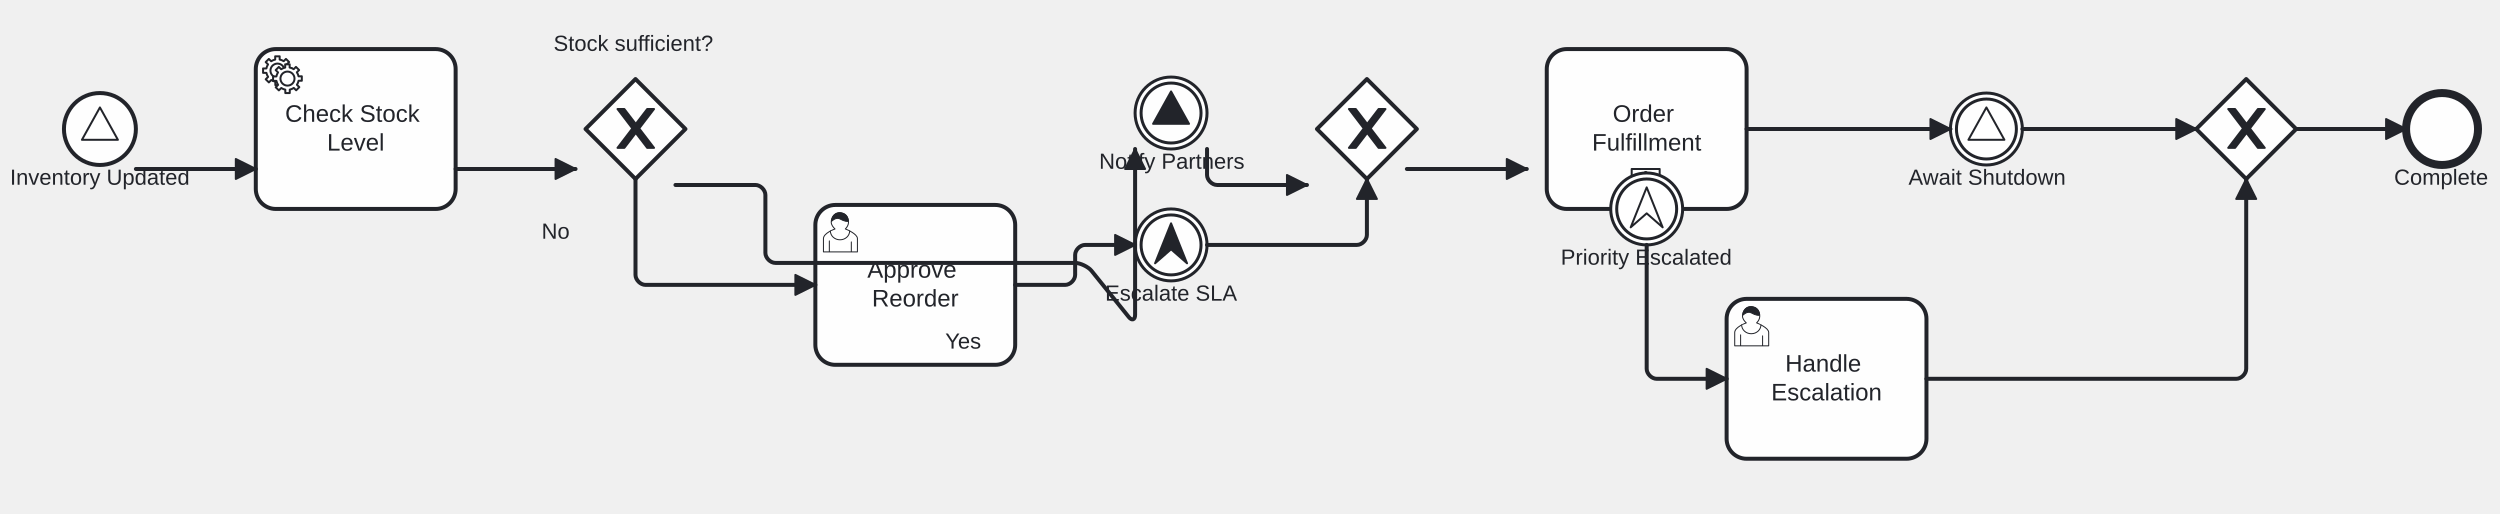
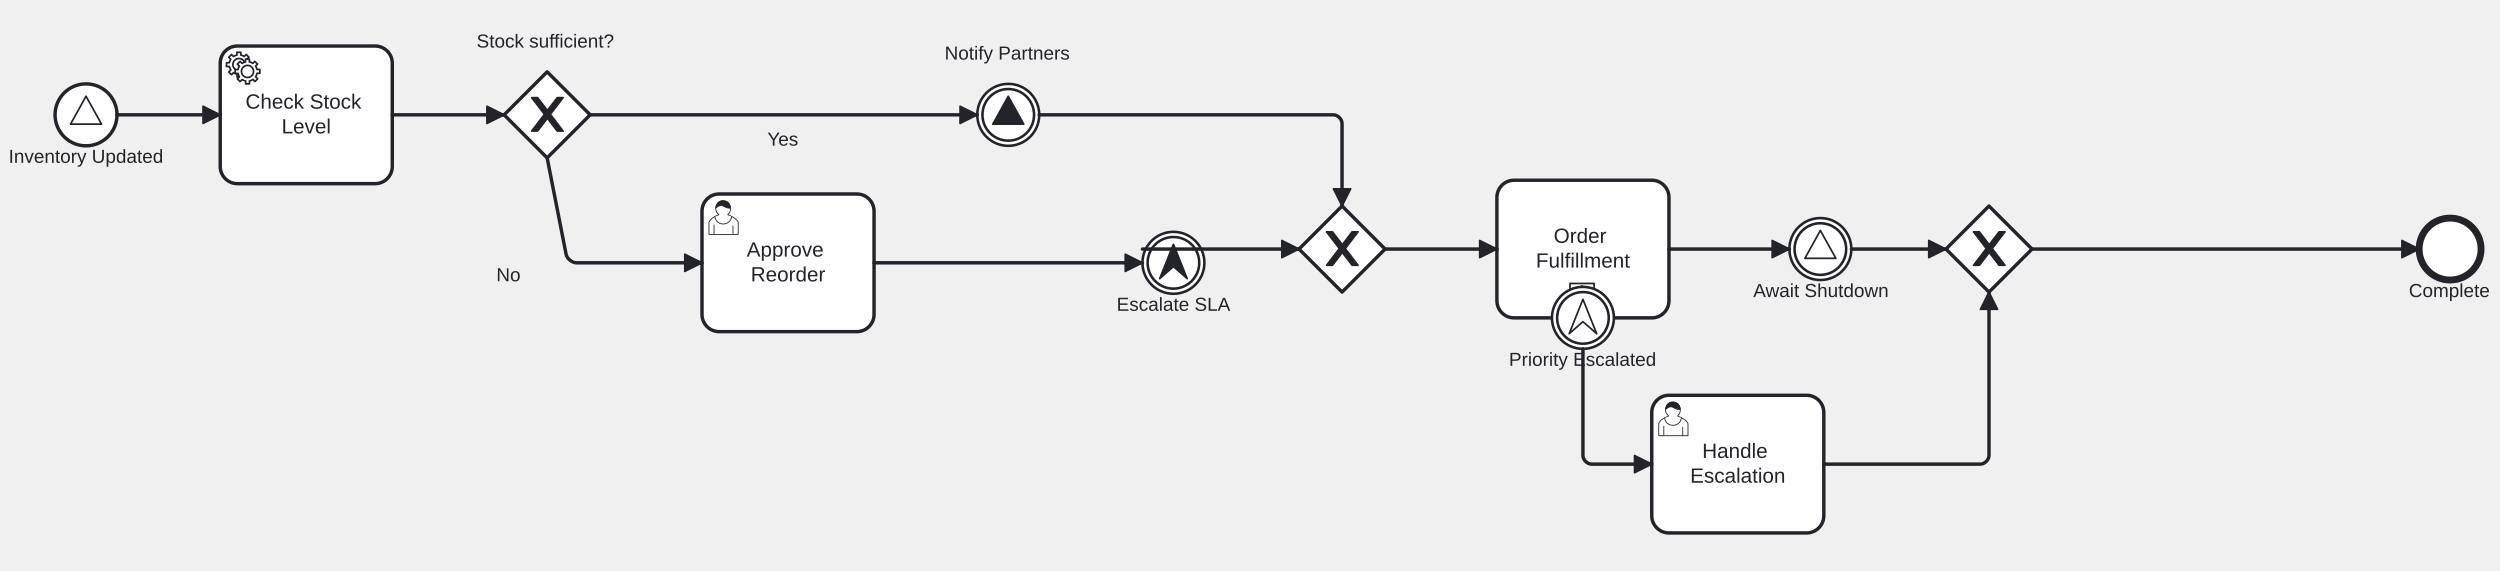
- <svg xmlns="http://www.w3.org/2000/svg" width="1411" height="290" viewBox="160 66 1251 236" version="1.1">
+ <svg xmlns="http://www.w3.org/2000/svg" width="1613" height="368" viewBox="160 66 1453 306" version="1.1">
  <g class="djs-group">
    <g class="djs-element djs-shape" data-element-id="SignalStart" style="display: block;" transform="translate(192, 102)">
      <g class="djs-visual">
        <circle cx="18" cy="18" r="18" style="stroke-linecap: round; stroke-linejoin: round; stroke: hsl(225, 10%, 15%); stroke-width: 2px; fill: white; fill-opacity: 0.95;" />
        <path style="fill: white; stroke-linecap: round; stroke-linejoin: round; stroke: hsl(225, 10%, 15%); stroke-width: 1px;" d="M 18,7.2 l 9,16.2 l -18,0 Z" />
      </g>
      <rect style="fill: none; stroke-opacity: 0; stroke: white; stroke-width: 15px;" class="djs-hit djs-hit-all" x="0" y="0" width="36" height="36" />
      <circle cx="18" cy="18" r="23" style="fill: none;" class="djs-outline" />
    </g>
  </g>
  <g class="djs-group">
    <g class="djs-element djs-shape" data-element-id="CheckStock" style="display: block;" transform="translate(288, 80)">
      <g class="djs-visual">
        <rect x="0" y="0" width="100" height="80" rx="10" ry="10" style="stroke-linecap: round; stroke-linejoin: round; stroke: hsl(225, 10%, 15%); stroke-width: 2px; fill: white; fill-opacity: 0.95;" />
        <text style="font-family: Arial, sans-serif; font-size: 12px; font-weight: normal; fill: hsl(225, 10%, 15%);" lineHeight="1.2" class="djs-label">
          <tspan x="14.654" y="36.4">Check Stock </tspan>
          <tspan x="35.66" y="50.8">Level</tspan>
        </text>
        <circle cx="5" cy="5" r="5" style="stroke-linecap: round; stroke-linejoin: round; stroke: none; stroke-width: 2px; fill: white;" transform="translate(6, 6)" />
        <path style="fill: white; stroke-linecap: round; stroke-linejoin: round; stroke: hsl(225, 10%, 15%); stroke-width: 1px;" d="m 12,18 v -1.713 c 0.352,-0.07 0.704,-0.178 1.048,-0.321 0.344,-0.145 0.666,-0.321 0.966,-0.521 l 1.194,1.18 1.567,-1.577 -1.195,-1.18 c 0.403,-0.614 0.683,-1.299 0.825,-2.018 l 1.622,-0.01 v -2.22 l -1.637,0.01 c -0.073,-0.352 -0.178,-0.7 -0.324,-1.044 -0.145,-0.344 -0.321,-0.664 -0.523,-0.962 l 1.131,-1.136 -1.583,-1.563 -1.13,1.136 c -0.614,-0.401 -1.303,-0.681 -2.023,-0.822 l 0.009,-1.619 h -2.241 l 0.004,1.631 c -0.354,0.074 -0.705,0.18 -1.05,0.324 -0.344,0.144 -0.665,0.321 -0.964,0.52 l -1.17,-1.158 -1.567,1.579 1.168,1.157 c -0.403,0.613 -0.683,1.298 -0.825,2.017 l -1.659,0.003 v 2.222 l 1.672,-0.006 c 0.073,0.351 0.18,0.702 0.324,1.045 0.145,0.344 0.321,0.664 0.523,0.961 l -1.199,1.197 1.584,1.56 1.196,-1.193 c 0.614,0.403 1.303,0.682 2.023,0.823 l 7.19e-4,1.699 h 2.227 z m 0.221,-3.996 c -1.789,0.75 -3.858,-0.093 -4.61,-1.874 -0.752,-1.783 0.091,-3.846 1.88,-4.596 1.788,-0.749 3.857,0.093 4.609,1.874 0.752,1.782 -0.091,3.846 -1.88,4.596 z" />
        <circle cx="5" cy="5" r="5" style="stroke-linecap: round; stroke-linejoin: round; stroke: none; stroke-width: 2px; fill: white;" transform="translate(11, 10)" />
        <path style="fill: white; stroke-linecap: round; stroke-linejoin: round; stroke: hsl(225, 10%, 15%); stroke-width: 1px;" d="m 17,22 v -1.713 c 0.352,-0.07 0.704,-0.178 1.048,-0.321 0.344,-0.145 0.666,-0.321 0.966,-0.521 l 1.194,1.18 1.567,-1.577 -1.195,-1.18 c 0.403,-0.614 0.683,-1.299 0.825,-2.018 l 1.622,-0.01 v -2.22 l -1.637,0.01 c -0.073,-0.352 -0.178,-0.7 -0.324,-1.044 -0.145,-0.344 -0.321,-0.664 -0.523,-0.962 l 1.131,-1.136 -1.583,-1.563 -1.13,1.136 c -0.614,-0.401 -1.303,-0.681 -2.023,-0.822 l 0.009,-1.619 h -2.241 l 0.004,1.631 c -0.354,0.074 -0.705,0.18 -1.05,0.324 -0.344,0.144 -0.665,0.321 -0.964,0.52 l -1.17,-1.158 -1.567,1.579 1.168,1.157 c -0.403,0.613 -0.683,1.298 -0.825,2.017 l -1.659,0.003 v 2.222 l 1.672,-0.006 c 0.073,0.351 0.18,0.702 0.324,1.045 0.145,0.344 0.321,0.664 0.523,0.961 l -1.199,1.197 1.584,1.56 1.196,-1.193 c 0.614,0.403 1.303,0.682 2.023,0.823 l 7.19e-4,1.699 h 2.227 z m 0.221,-3.996 c -1.789,0.75 -3.858,-0.093 -4.61,-1.874 -0.752,-1.783 0.091,-3.846 1.88,-4.596 1.788,-0.749 3.857,0.093 4.609,1.874 0.752,1.782 -0.091,3.846 -1.88,4.596 z" />
      </g>
      <rect style="fill: none; stroke-opacity: 0; stroke: white; stroke-width: 15px;" class="djs-hit djs-hit-all" x="0" y="0" width="100" height="80" />
      <rect x="-5" y="-5" rx="14" width="110" height="90" style="fill: none;" class="djs-outline" />
    </g>
  </g>
  <g class="djs-group">
    <g class="djs-element djs-shape" data-element-id="GW_StockLevel" style="display: block;" transform="translate(453, 95)">
      <g class="djs-visual">
        <polygon style="stroke-linecap: round; stroke-linejoin: round; stroke: hsl(225, 10%, 15%); stroke-width: 2px; fill: white; fill-opacity: 0.95;" points="25,0 50,25 25,50 0,25" />
        <path style="fill: hsl(225, 10%, 15%); stroke-linecap: round; stroke-linejoin: round; stroke: hsl(225, 10%, 15%); stroke-width: 1px;" d="m 16,15 7.429,9.714 -7.429,9.714 3.429,0 5.714,-7.464 5.714,7.464 3.429,0 -7.429,-9.714 7.429,-9.714 -3.429,0 -5.714,7.464 -5.714,-7.464 -3.429,0 z" />
      </g>
      <rect style="fill: none; stroke-opacity: 0; stroke: white; stroke-width: 15px;" class="djs-hit djs-hit-all" x="0" y="0" width="50" height="50" />
      <rect style="transform-box: fill-box; transform: rotate(45deg); transform-origin: center; fill: none;" x="2" y="2" rx="4" width="46" height="46" class="djs-outline" />
    </g>
  </g>
  <g class="djs-group">
-     <g class="djs-element djs-shape" data-element-id="ThrowSignal" style="display: block;" transform="translate(728, 94)">
+     <g class="djs-element djs-shape" data-element-id="ThrowSignal" style="display: block;" transform="translate(728, 102)">
      <g class="djs-visual">
        <circle cx="18" cy="18" r="18" style="stroke-linecap: round; stroke-linejoin: round; stroke: hsl(225, 10%, 15%); stroke-width: 1.5px; fill: white; fill-opacity: 0.95;" />
        <circle cx="18" cy="18" r="15" style="stroke-linecap: round; stroke-linejoin: round; stroke: hsl(225, 10%, 15%); stroke-width: 1.5px; fill: none;" />
        <path style="fill: hsl(225, 10%, 15%); stroke-linecap: round; stroke-linejoin: round; stroke: hsl(225, 10%, 15%); stroke-width: 1px;" d="M 18,7.2 l 9,16.2 l -18,0 Z" />
      </g>
      <rect style="fill: none; stroke-opacity: 0; stroke: white; stroke-width: 15px;" class="djs-hit djs-hit-all" x="0" y="0" width="36" height="36" />
      <circle cx="18" cy="18" r="23" style="fill: none;" class="djs-outline" />
    </g>
  </g>
  <g class="djs-group">
-     <g class="djs-element djs-shape" data-element-id="ReorderTask" style="display: block;" transform="translate(568, 158)">
+     <g class="djs-element djs-shape" data-element-id="ReorderTask" style="display: block;" transform="translate(568, 166)">
      <g class="djs-visual">
        <rect x="0" y="0" width="100" height="80" rx="10" ry="10" style="stroke-linecap: round; stroke-linejoin: round; stroke: hsl(225, 10%, 15%); stroke-width: 2px; fill: white; fill-opacity: 0.95;" />
        <text style="font-family: Arial, sans-serif; font-size: 12px; font-weight: normal; fill: hsl(225, 10%, 15%);" lineHeight="1.2" class="djs-label">
          <tspan x="25.988" y="36.4">Approve </tspan>
          <tspan x="28.328" y="50.8">Reorder</tspan>
        </text>
        <path style="fill: white; stroke-linecap: round; stroke-linejoin: round; stroke: hsl(225, 10%, 15%); stroke-width: 0.5px;" d="m 15,12 c 0.909,-0.845 1.594,-2.049 1.594,-3.385 0,-2.554 -1.805,-4.622 -4.357,-4.622 -2.552,0 -4.288,2.068 -4.288,4.622 0,1.348 0.974,2.562 1.896,3.405 -0.529,0.187 -5.669,2.097 -5.794,4.756 v 6.718 h 17 v -6.718 c 0,-2.298 -5.528,-4.595 -6.051,-4.776 zm -8,6 l 0,5.5 m 11,0 l 0,-5" />
        <path style="fill: white; stroke-linecap: round; stroke-linejoin: round; stroke: hsl(225, 10%, 15%); stroke-width: 0.5px;" d="m 15,12 m 2.162,1.009 c 0,2.447 -2.158,4.431 -4.821,4.431 -2.665,0 -4.822,-1.981 -4.822,-4.431 " />
        <path style="fill: hsl(225, 10%, 15%); stroke-linecap: round; stroke-linejoin: round; stroke: hsl(225, 10%, 15%); stroke-width: 0.5px;" d="m 15,12 m -6.9,-3.80 c 0,0 2.251,-2.358 4.274,-1.177 2.024,1.181 4.221,1.537 4.124,0.965 -0.098,-0.57 -0.117,-3.791 -4.191,-4.136 -3.575,0.001 -4.208,3.367 -4.207,4.348 z" />
      </g>
      <rect style="fill: none; stroke-opacity: 0; stroke: white; stroke-width: 15px;" class="djs-hit djs-hit-all" x="0" y="0" width="100" height="80" />
      <rect x="-5" y="-5" rx="14" width="110" height="90" style="fill: none;" class="djs-outline" />
    </g>
  </g>
  <g class="djs-group">
-     <g class="djs-element djs-shape" data-element-id="ThrowEscalation" style="display: block;" transform="translate(728, 160)">
+     <g class="djs-element djs-shape" data-element-id="ThrowEscalation" style="display: block;" transform="translate(824, 188)">
      <g class="djs-visual">
        <circle cx="18" cy="18" r="18" style="stroke-linecap: round; stroke-linejoin: round; stroke: hsl(225, 10%, 15%); stroke-width: 1.5px; fill: white; fill-opacity: 0.95;" />
        <circle cx="18" cy="18" r="15" style="stroke-linecap: round; stroke-linejoin: round; stroke: hsl(225, 10%, 15%); stroke-width: 1.5px; fill: none;" />
        <path style="fill: hsl(225, 10%, 15%); stroke-linecap: round; stroke-linejoin: round; stroke: hsl(225, 10%, 15%); stroke-width: 1px;" d="M 18,7.2 l 8,20 l -8,-7 l -8,7 Z" />
      </g>
      <rect style="fill: none; stroke-opacity: 0; stroke: white; stroke-width: 15px;" class="djs-hit djs-hit-all" x="0" y="0" width="36" height="36" />
      <circle cx="18" cy="18" r="23" style="fill: none;" class="djs-outline" />
    </g>
  </g>
  <g class="djs-group">
-     <g class="djs-element djs-shape" data-element-id="GW_Merge" style="display: block;" transform="translate(819, 95)">
+     <g class="djs-element djs-shape" data-element-id="GW_Merge" style="display: block;" transform="translate(915, 173)">
      <g class="djs-visual">
        <polygon style="stroke-linecap: round; stroke-linejoin: round; stroke: hsl(225, 10%, 15%); stroke-width: 2px; fill: white; fill-opacity: 0.95;" points="25,0 50,25 25,50 0,25" />
        <path style="fill: hsl(225, 10%, 15%); stroke-linecap: round; stroke-linejoin: round; stroke: hsl(225, 10%, 15%); stroke-width: 1px;" d="m 16,15 7.429,9.714 -7.429,9.714 3.429,0 5.714,-7.464 5.714,7.464 3.429,0 -7.429,-9.714 7.429,-9.714 -3.429,0 -5.714,7.464 -5.714,-7.464 -3.429,0 z" />
      </g>
      <rect style="fill: none; stroke-opacity: 0; stroke: white; stroke-width: 15px;" class="djs-hit djs-hit-all" x="0" y="0" width="50" height="50" />
      <rect style="transform-box: fill-box; transform: rotate(45deg); transform-origin: center; fill: none;" x="2" y="2" rx="4" width="46" height="46" class="djs-outline" />
    </g>
  </g>
  <g class="djs-group">
-     <g class="djs-element djs-shape" data-element-id="HandleEscalation" style="display: block;" transform="translate(1024, 205)">
+     <g class="djs-element djs-shape" data-element-id="HandleEscalation" style="display: block;" transform="translate(1120, 283)">
      <g class="djs-visual">
        <rect x="0" y="0" width="100" height="80" rx="10" ry="10" style="stroke-linecap: round; stroke-linejoin: round; stroke: hsl(225, 10%, 15%); stroke-width: 2px; fill: white; fill-opacity: 0.95;" />
        <text style="font-family: Arial, sans-serif; font-size: 12px; font-weight: normal; fill: hsl(225, 10%, 15%);" lineHeight="1.2" class="djs-label">
          <tspan x="29.324" y="36.4">Handle </tspan>
          <tspan x="22.322" y="50.8">Escalation</tspan>
        </text>
        <path style="fill: white; stroke-linecap: round; stroke-linejoin: round; stroke: hsl(225, 10%, 15%); stroke-width: 0.5px;" d="m 15,12 c 0.909,-0.845 1.594,-2.049 1.594,-3.385 0,-2.554 -1.805,-4.622 -4.357,-4.622 -2.552,0 -4.288,2.068 -4.288,4.622 0,1.348 0.974,2.562 1.896,3.405 -0.529,0.187 -5.669,2.097 -5.794,4.756 v 6.718 h 17 v -6.718 c 0,-2.298 -5.528,-4.595 -6.051,-4.776 zm -8,6 l 0,5.5 m 11,0 l 0,-5" />
        <path style="fill: white; stroke-linecap: round; stroke-linejoin: round; stroke: hsl(225, 10%, 15%); stroke-width: 0.5px;" d="m 15,12 m 2.162,1.009 c 0,2.447 -2.158,4.431 -4.821,4.431 -2.665,0 -4.822,-1.981 -4.822,-4.431 " />
        <path style="fill: hsl(225, 10%, 15%); stroke-linecap: round; stroke-linejoin: round; stroke: hsl(225, 10%, 15%); stroke-width: 0.5px;" d="m 15,12 m -6.9,-3.80 c 0,0 2.251,-2.358 4.274,-1.177 2.024,1.181 4.221,1.537 4.124,0.965 -0.098,-0.57 -0.117,-3.791 -4.191,-4.136 -3.575,0.001 -4.208,3.367 -4.207,4.348 z" />
      </g>
      <rect style="fill: none; stroke-opacity: 0; stroke: white; stroke-width: 15px;" class="djs-hit djs-hit-all" x="0" y="0" width="100" height="80" />
      <rect x="-5" y="-5" rx="14" width="110" height="90" style="fill: none;" class="djs-outline" />
    </g>
  </g>
  <g class="djs-group">
-     <g class="djs-element djs-shape" data-element-id="CatchSignal" style="display: block;" transform="translate(1136, 102)">
+     <g class="djs-element djs-shape" data-element-id="CatchSignal" style="display: block;" transform="translate(1200, 180)">
      <g class="djs-visual">
        <circle cx="18" cy="18" r="18" style="stroke-linecap: round; stroke-linejoin: round; stroke: hsl(225, 10%, 15%); stroke-width: 1.5px; fill: white; fill-opacity: 0.95;" />
        <circle cx="18" cy="18" r="15" style="stroke-linecap: round; stroke-linejoin: round; stroke: hsl(225, 10%, 15%); stroke-width: 1.5px; fill: none;" />
        <path style="fill: white; stroke-linecap: round; stroke-linejoin: round; stroke: hsl(225, 10%, 15%); stroke-width: 1px;" d="M 18,7.2 l 9,16.2 l -18,0 Z" />
      </g>
      <rect style="fill: none; stroke-opacity: 0; stroke: white; stroke-width: 15px;" class="djs-hit djs-hit-all" x="0" y="0" width="36" height="36" />
      <circle cx="18" cy="18" r="23" style="fill: none;" class="djs-outline" />
    </g>
  </g>
  <g class="djs-group">
-     <g class="djs-element djs-shape" data-element-id="GW_Final" style="display: block;" transform="translate(1259, 95)">
+     <g class="djs-element djs-shape" data-element-id="GW_Final" style="display: block;" transform="translate(1291, 173)">
      <g class="djs-visual">
        <polygon style="stroke-linecap: round; stroke-linejoin: round; stroke: hsl(225, 10%, 15%); stroke-width: 2px; fill: white; fill-opacity: 0.95;" points="25,0 50,25 25,50 0,25" />
        <path style="fill: hsl(225, 10%, 15%); stroke-linecap: round; stroke-linejoin: round; stroke: hsl(225, 10%, 15%); stroke-width: 1px;" d="m 16,15 7.429,9.714 -7.429,9.714 3.429,0 5.714,-7.464 5.714,7.464 3.429,0 -7.429,-9.714 7.429,-9.714 -3.429,0 -5.714,7.464 -5.714,-7.464 -3.429,0 z" />
      </g>
      <rect style="fill: none; stroke-opacity: 0; stroke: white; stroke-width: 15px;" class="djs-hit djs-hit-all" x="0" y="0" width="50" height="50" />
      <rect style="transform-box: fill-box; transform: rotate(45deg); transform-origin: center; fill: none;" x="2" y="2" rx="4" width="46" height="46" class="djs-outline" />
    </g>
  </g>
  <g class="djs-group">
-     <g class="djs-element djs-shape" data-element-id="End" style="display: block;" transform="translate(1364, 102)">
+     <g class="djs-element djs-shape" data-element-id="End" style="display: block;" transform="translate(1566, 180)">
      <g class="djs-visual">
        <circle cx="18" cy="18" r="18" style="stroke-linecap: round; stroke-linejoin: round; stroke: hsl(225, 10%, 15%); stroke-width: 4px; fill: white; fill-opacity: 0.95;" />
      </g>
      <rect style="fill: none; stroke-opacity: 0; stroke: white; stroke-width: 15px;" class="djs-hit djs-hit-all" x="0" y="0" width="36" height="36" />
      <circle cx="18" cy="18" r="24" style="fill: none;" class="djs-outline" />
    </g>
  </g>
  <g class="djs-group">
-     <g class="djs-element djs-shape" data-element-id="Sub_Fulfillment" style="display: block;" transform="translate(934, 80)">
+     <g class="djs-element djs-shape" data-element-id="Sub_Fulfillment" style="display: block;" transform="translate(1030, 158)">
      <g class="djs-visual">
        <rect x="0" y="0" width="100" height="80" rx="10" ry="10" style="stroke-linecap: round; stroke-linejoin: round; stroke: hsl(225, 10%, 15%); stroke-width: 2px; fill: white; fill-opacity: 0.95;" />
        <text style="font-family: Arial, sans-serif; font-size: 12px; font-weight: normal; fill: hsl(225, 10%, 15%);" lineHeight="1.2" class="djs-label">
          <tspan x="32.996" y="36.4">Order </tspan>
          <tspan x="22.664" y="50.8">Fulfillment</tspan>
        </text>
        <rect x="0" y="0" width="14" height="14" rx="0" ry="0" style="stroke-linecap: round; stroke-linejoin: round; stroke: hsl(225, 10%, 15%); stroke-width: 1px; fill: white;" transform="translate(42.5, 60)" />
        <path style="fill: white; stroke-linecap: round; stroke-linejoin: round; stroke: hsl(225, 10%, 15%); stroke-width: 2px;" data-marker="sub-process" d="m42.5,60 m 7,2 l 0,10 m -5,-5 l 10,0" />
      </g>
      <rect x="-5" y="-5" rx="14" width="110" height="90" style="fill: none;" class="djs-outline" />
      <rect style="fill: none; stroke-opacity: 0; stroke: white; stroke-width: 15px;" class="djs-hit djs-hit-all" x="0" y="0" width="100" height="80" />
    </g>
  </g>
  <g class="djs-group">
-     <g class="djs-element djs-shape" data-element-id="BE_Escalation" style="display: block;" transform="translate(966, 142)">
+     <g class="djs-element djs-shape" data-element-id="BE_Escalation" style="display: block;" transform="translate(1062, 220)">
      <g class="djs-visual">
        <circle cx="18" cy="18" r="18" style="stroke-linecap: round; stroke-linejoin: round; stroke: hsl(225, 10%, 15%); stroke-width: 1.5px; fill: white; fill-opacity: 1;" />
        <circle cx="18" cy="18" r="15" style="stroke-linecap: round; stroke-linejoin: round; stroke: hsl(225, 10%, 15%); stroke-width: 1.5px; fill: none; fill-opacity: 1;" />
        <path style="fill: white; stroke-linecap: round; stroke-linejoin: round; stroke: hsl(225, 10%, 15%); stroke-width: 1px;" d="M 18,7.2 l 8,20 l -8,-7 l -8,7 Z" />
      </g>
      <rect style="fill: none; stroke-opacity: 0; stroke: white; stroke-width: 15px;" class="djs-hit djs-hit-all" x="0" y="0" width="36" height="36" />
      <circle cx="18" cy="18" r="23" style="fill: none;" class="djs-outline" />
    </g>
  </g>
  <g class="djs-group">
    <g class="djs-element djs-shape" data-element-id="SignalStart_label" style="display: block;" transform="translate(165, 138)">
      <g class="djs-visual">
        <text style="font-family: Arial, sans-serif; font-size: 11px; font-weight: normal; fill: hsl(225, 10%, 15%);" lineHeight="1.2" class="djs-label">
          <tspan x="0" y="9.9">Inventory Updated</tspan>
        </text>
      </g>
      <rect style="fill: none; stroke-opacity: 0; stroke: white; stroke-width: 15px;" class="djs-hit djs-hit-all" x="0" y="0" width="90" height="14" />
      <rect x="-5" y="-5" rx="4" width="100" height="24" style="fill: none;" class="djs-outline" />
    </g>
  </g>
  <g class="djs-group">
    <g class="djs-element djs-shape" data-element-id="GW_StockLevel_label" style="display: block;" transform="translate(437, 71)">
      <g class="djs-visual">
        <text style="font-family: Arial, sans-serif; font-size: 11px; font-weight: normal; fill: hsl(225, 10%, 15%);" lineHeight="1.2" class="djs-label">
          <tspan x="0" y="9.9">Stock sufficient?</tspan>
        </text>
      </g>
      <rect style="fill: none; stroke-opacity: 0; stroke: white; stroke-width: 15px;" class="djs-hit djs-hit-all" x="0" y="0" width="81" height="14" />
      <rect x="-5" y="-5" rx="4" width="91" height="24" style="fill: none;" class="djs-outline" />
    </g>
  </g>
  <g class="djs-group">
-     <g class="djs-element djs-shape" data-element-id="ThrowSignal_label" style="display: block;" transform="translate(710, 130)">
+     <g class="djs-element djs-shape" data-element-id="ThrowSignal_label" style="display: block;" transform="translate(709, 78)">
      <g class="djs-visual">
        <text style="font-family: Arial, sans-serif; font-size: 11px; font-weight: normal; fill: hsl(225, 10%, 15%);" lineHeight="1.2" class="djs-label">
          <tspan x="0" y="9.9">Notify Partners</tspan>
        </text>
      </g>
      <rect style="fill: none; stroke-opacity: 0; stroke: white; stroke-width: 15px;" class="djs-hit djs-hit-all" x="0" y="0" width="73" height="14" />
      <rect x="-5" y="-5" rx="4" width="83" height="24" style="fill: none;" class="djs-outline" />
    </g>
  </g>
  <g class="djs-group">
-     <g class="djs-element djs-shape" data-element-id="ThrowEscalation_label" style="display: block;" transform="translate(713, 196)">
+     <g class="djs-element djs-shape" data-element-id="ThrowEscalation_label" style="display: block;" transform="translate(809, 224)">
      <g class="djs-visual">
        <text style="font-family: Arial, sans-serif; font-size: 11px; font-weight: normal; fill: hsl(225, 10%, 15%);" lineHeight="1.2" class="djs-label">
          <tspan x="0" y="9.9">Escalate SLA</tspan>
        </text>
      </g>
      <rect style="fill: none; stroke-opacity: 0; stroke: white; stroke-width: 15px;" class="djs-hit djs-hit-all" x="0" y="0" width="67" height="14" />
      <rect x="-5" y="-5" rx="4" width="77" height="24" style="fill: none;" class="djs-outline" />
    </g>
  </g>
  <g class="djs-group">
-     <g class="djs-element djs-shape" data-element-id="CatchSignal_label" style="display: block;" transform="translate(1115, 138)">
+     <g class="djs-element djs-shape" data-element-id="CatchSignal_label" style="display: block;" transform="translate(1179, 216)">
      <g class="djs-visual">
        <text style="font-family: Arial, sans-serif; font-size: 11px; font-weight: normal; fill: hsl(225, 10%, 15%);" lineHeight="1.2" class="djs-label">
          <tspan x="0" y="9.9">Await Shutdown</tspan>
        </text>
      </g>
      <rect style="fill: none; stroke-opacity: 0; stroke: white; stroke-width: 15px;" class="djs-hit djs-hit-all" x="0" y="0" width="79" height="14" />
      <rect x="-5" y="-5" rx="4" width="89" height="24" style="fill: none;" class="djs-outline" />
    </g>
  </g>
  <g class="djs-group">
-     <g class="djs-element djs-shape" data-element-id="End_label" style="display: block;" transform="translate(1358, 138)">
+     <g class="djs-element djs-shape" data-element-id="End_label" style="display: block;" transform="translate(1560, 216)">
      <g class="djs-visual">
        <text style="font-family: Arial, sans-serif; font-size: 11px; font-weight: normal; fill: hsl(225, 10%, 15%);" lineHeight="1.2" class="djs-label">
          <tspan x="0" y="9.9">Complete</tspan>
        </text>
      </g>
      <rect style="fill: none; stroke-opacity: 0; stroke: white; stroke-width: 15px;" class="djs-hit djs-hit-all" x="0" y="0" width="48" height="14" />
      <rect x="-5" y="-5" rx="4" width="58" height="24" style="fill: none;" class="djs-outline" />
    </g>
  </g>
  <g class="djs-group">
-     <g class="djs-element djs-shape" data-element-id="BE_Escalation_label" style="display: block;" transform="translate(941, 178)">
+     <g class="djs-element djs-shape" data-element-id="BE_Escalation_label" style="display: block;" transform="translate(1037, 256)">
      <g class="djs-visual">
        <text style="font-family: Arial, sans-serif; font-size: 11px; font-weight: normal; fill: hsl(225, 10%, 15%);" lineHeight="1.2" class="djs-label">
          <tspan x="0" y="9.9">Priority Escalated</tspan>
        </text>
      </g>
      <rect style="fill: none; stroke-opacity: 0; stroke: white; stroke-width: 15px;" class="djs-hit djs-hit-all" x="0" y="0" width="86" height="14" />
      <rect x="-5" y="-5" rx="4" width="96" height="24" style="fill: none;" class="djs-outline" />
    </g>
  </g>
  <g class="djs-group">
    <g class="djs-element djs-connection" data-element-id="Flow1" style="display: block;">
      <g class="djs-visual">
        <defs>
          <marker id="marker-seq-0" viewBox="0 0 20 20" refX="11" refY="10" markerWidth="10" markerHeight="10" orient="auto">
            <path d="M 1 5 L 11 10 L 1 15 Z" style="stroke-linecap: round; stroke-linejoin: round; stroke: hsl(225, 10%, 15%); stroke-width: 1px; fill: hsl(225, 10%, 15%);" />
          </marker>
        </defs>
-         <path style="fill: none; stroke-linecap: round; stroke-linejoin: round; stroke: hsl(225, 10%, 15%); stroke-width: 2px; marker-end: url(#marker-seq-0);" data-corner-radius="5" d="M228,140L288,140" />
-       </g>
-       <path d="M228,140L288,140" style="fill: none; stroke-opacity: 0; stroke: white; stroke-width: 15px;" class="djs-hit djs-hit-stroke" />
-       <rect x="223" y="135" rx="4" width="70" height="10" style="fill: none;" class="djs-outline" />
+         <path style="fill: none; stroke-linecap: round; stroke-linejoin: round; stroke: hsl(225, 10%, 15%); stroke-width: 2px; marker-end: url(#marker-seq-0);" data-corner-radius="5" d="M228,120L288,120" />
+       </g>
+       <path d="M228,120L288,120" style="fill: none; stroke-opacity: 0; stroke: white; stroke-width: 15px;" class="djs-hit djs-hit-stroke" />
+       <rect x="223" y="115" rx="4" width="70" height="10" style="fill: none;" class="djs-outline" />
    </g>
  </g>
  <g class="djs-group">
    <g class="djs-element djs-connection" data-element-id="Flow2" style="display: block;">
      <g class="djs-visual">
        <defs>
          <marker id="marker-seq-1" viewBox="0 0 20 20" refX="11" refY="10" markerWidth="10" markerHeight="10" orient="auto">
            <path d="M 1 5 L 11 10 L 1 15 Z" style="stroke-linecap: round; stroke-linejoin: round; stroke: hsl(225, 10%, 15%); stroke-width: 1px; fill: hsl(225, 10%, 15%);" />
          </marker>
        </defs>
-         <path style="fill: none; stroke-linecap: round; stroke-linejoin: round; stroke: hsl(225, 10%, 15%); stroke-width: 2px; marker-end: url(#marker-seq-1);" data-corner-radius="5" d="M388,140L448,140" />
-       </g>
-       <path d="M388,140L448,140" style="fill: none; stroke-opacity: 0; stroke: white; stroke-width: 15px;" class="djs-hit djs-hit-stroke" />
-       <rect x="383" y="135" rx="4" width="70" height="10" style="fill: none;" class="djs-outline" />
+         <path style="fill: none; stroke-linecap: round; stroke-linejoin: round; stroke: hsl(225, 10%, 15%); stroke-width: 2px; marker-end: url(#marker-seq-1);" data-corner-radius="5" d="M388,120L453,120" />
+       </g>
+       <path d="M388,120L453,120" style="fill: none; stroke-opacity: 0; stroke: white; stroke-width: 15px;" class="djs-hit djs-hit-stroke" />
+       <rect x="383" y="115" rx="4" width="75" height="10" style="fill: none;" class="djs-outline" />
    </g>
  </g>
  <g class="djs-group">
    <g class="djs-element djs-connection" data-element-id="Flow_Yes" style="display: block;">
      <g class="djs-visual">
        <defs>
          <marker id="marker-seq-2" viewBox="0 0 20 20" refX="11" refY="10" markerWidth="10" markerHeight="10" orient="auto">
            <path d="M 1 5 L 11 10 L 1 15 Z" style="stroke-linecap: round; stroke-linejoin: round; stroke: hsl(225, 10%, 15%); stroke-width: 1px; fill: hsl(225, 10%, 15%);" />
          </marker>
        </defs>
-         <path style="fill: none; stroke-linecap: round; stroke-linejoin: round; stroke: hsl(225, 10%, 15%); stroke-width: 2px; marker-end: url(#marker-seq-2);" data-corner-radius="5" d="M498,148L538,148C540.5,148,543,150.5,543,153L543,182C543,184.5,545.5,187,548,187L698,187C700.5,187,704.569,188.946,706.139,190.892L724.861,214.108C726.431,216.054,728,215.5,728,213L728,130" />
-       </g>
-       <path d="M498,148L543,148L543,187L703,187L728,218L728,130" style="fill: none; stroke-opacity: 0; stroke: white; stroke-width: 15px;" class="djs-hit djs-hit-stroke" />
-       <rect x="493" y="125" rx="4" width="240" height="98" style="fill: none;" class="djs-outline" />
+         <path style="fill: none; stroke-linecap: round; stroke-linejoin: round; stroke: hsl(225, 10%, 15%); stroke-width: 2px; marker-end: url(#marker-seq-2);" data-corner-radius="5" d="M503,120L728,120" />
+       </g>
+       <path d="M503,120L728,120" style="fill: none; stroke-opacity: 0; stroke: white; stroke-width: 15px;" class="djs-hit djs-hit-stroke" />
+       <rect x="498" y="115" rx="4" width="235" height="10" style="fill: none;" class="djs-outline" />
    </g>
  </g>
  <g class="djs-group">
    <g class="djs-element djs-connection" data-element-id="Flow_No" style="display: block;">
      <g class="djs-visual">
        <defs>
          <marker id="marker-seq-3" viewBox="0 0 20 20" refX="11" refY="10" markerWidth="10" markerHeight="10" orient="auto">
            <path d="M 1 5 L 11 10 L 1 15 Z" style="stroke-linecap: round; stroke-linejoin: round; stroke: hsl(225, 10%, 15%); stroke-width: 1px; fill: hsl(225, 10%, 15%);" />
          </marker>
        </defs>
-         <path style="fill: none; stroke-linecap: round; stroke-linejoin: round; stroke: hsl(225, 10%, 15%); stroke-width: 2px; marker-end: url(#marker-seq-3);" data-corner-radius="5" d="M478,145L478,193C478,195.5,480.5,198,483,198L568,198" />
-       </g>
-       <path d="M478,145L478,198L568,198" style="fill: none; stroke-opacity: 0; stroke: white; stroke-width: 15px;" class="djs-hit djs-hit-stroke" />
-       <rect x="473" y="140" rx="4" width="100" height="63" style="fill: none;" class="djs-outline" />
+         <path style="fill: none; stroke-linecap: round; stroke-linejoin: round; stroke: hsl(225, 10%, 15%); stroke-width: 2px; marker-end: url(#marker-seq-3);" data-corner-radius="5" d="M478,145L489.035,201.094C489.517,203.547,492.5,206,495,206L568,206" />
+       </g>
+       <path d="M478,145L490,206L568,206" style="fill: none; stroke-opacity: 0; stroke: white; stroke-width: 15px;" class="djs-hit djs-hit-stroke" />
+       <rect x="473" y="140" rx="4" width="100" height="71" style="fill: none;" class="djs-outline" />
    </g>
  </g>
  <g class="djs-group">
    <g class="djs-element djs-connection" data-element-id="Flow3" style="display: block;">
      <g class="djs-visual">
        <defs>
          <marker id="marker-seq-4" viewBox="0 0 20 20" refX="11" refY="10" markerWidth="10" markerHeight="10" orient="auto">
            <path d="M 1 5 L 11 10 L 1 15 Z" style="stroke-linecap: round; stroke-linejoin: round; stroke: hsl(225, 10%, 15%); stroke-width: 1px; fill: hsl(225, 10%, 15%);" />
          </marker>
        </defs>
-         <path style="fill: none; stroke-linecap: round; stroke-linejoin: round; stroke: hsl(225, 10%, 15%); stroke-width: 2px; marker-end: url(#marker-seq-4);" data-corner-radius="5" d="M764,130L764,143C764,145.5,766.5,148,769,148L814,148" />
-       </g>
-       <path d="M764,130L764,148L814,148" style="fill: none; stroke-opacity: 0; stroke: white; stroke-width: 15px;" class="djs-hit djs-hit-stroke" />
-       <rect x="759" y="125" rx="4" width="60" height="28" style="fill: none;" class="djs-outline" />
+         <path style="fill: none; stroke-linecap: round; stroke-linejoin: round; stroke: hsl(225, 10%, 15%); stroke-width: 2px; marker-end: url(#marker-seq-4);" data-corner-radius="5" d="M764,120L935,120C937.5,120,940,122.5,940,125L940,173" />
+       </g>
+       <path d="M764,120L940,120L940,173" style="fill: none; stroke-opacity: 0; stroke: white; stroke-width: 15px;" class="djs-hit djs-hit-stroke" />
+       <rect x="759" y="115" rx="4" width="186" height="63" style="fill: none;" class="djs-outline" />
    </g>
  </g>
  <g class="djs-group">
    <g class="djs-element djs-connection" data-element-id="Flow4" style="display: block;">
      <g class="djs-visual">
        <defs>
          <marker id="marker-seq-5" viewBox="0 0 20 20" refX="11" refY="10" markerWidth="10" markerHeight="10" orient="auto">
            <path d="M 1 5 L 11 10 L 1 15 Z" style="stroke-linecap: round; stroke-linejoin: round; stroke: hsl(225, 10%, 15%); stroke-width: 1px; fill: hsl(225, 10%, 15%);" />
          </marker>
        </defs>
-         <path style="fill: none; stroke-linecap: round; stroke-linejoin: round; stroke: hsl(225, 10%, 15%); stroke-width: 2px; marker-end: url(#marker-seq-5);" data-corner-radius="5" d="M668,198L693,198C695.5,198,698,195.5,698,193L698,183C698,180.5,700.5,178,703,178L728,178" />
-       </g>
-       <path d="M668,198L698,198L698,178L728,178" style="fill: none; stroke-opacity: 0; stroke: white; stroke-width: 15px;" class="djs-hit djs-hit-stroke" />
-       <rect x="663" y="173" rx="4" width="70" height="30" style="fill: none;" class="djs-outline" />
+         <path style="fill: none; stroke-linecap: round; stroke-linejoin: round; stroke: hsl(225, 10%, 15%); stroke-width: 2px; marker-end: url(#marker-seq-5);" data-corner-radius="5" d="M668,206L824,206" />
+       </g>
+       <path d="M668,206L824,206" style="fill: none; stroke-opacity: 0; stroke: white; stroke-width: 15px;" class="djs-hit djs-hit-stroke" />
+       <rect x="663" y="201" rx="4" width="166" height="10" style="fill: none;" class="djs-outline" />
    </g>
  </g>
  <g class="djs-group">
    <g class="djs-element djs-connection" data-element-id="Flow5" style="display: block;">
      <g class="djs-visual">
        <defs>
          <marker id="marker-seq-6" viewBox="0 0 20 20" refX="11" refY="10" markerWidth="10" markerHeight="10" orient="auto">
            <path d="M 1 5 L 11 10 L 1 15 Z" style="stroke-linecap: round; stroke-linejoin: round; stroke: hsl(225, 10%, 15%); stroke-width: 1px; fill: hsl(225, 10%, 15%);" />
          </marker>
        </defs>
-         <path style="fill: none; stroke-linecap: round; stroke-linejoin: round; stroke: hsl(225, 10%, 15%); stroke-width: 2px; marker-end: url(#marker-seq-6);" data-corner-radius="5" d="M764,178L839,178C841.5,178,844,175.5,844,173L844,145" />
-       </g>
-       <path d="M764,178L844,178L844,145" style="fill: none; stroke-opacity: 0; stroke: white; stroke-width: 15px;" class="djs-hit djs-hit-stroke" />
-       <rect x="759" y="140" rx="4" width="90" height="43" style="fill: none;" class="djs-outline" />
+         <path style="fill: none; stroke-linecap: round; stroke-linejoin: round; stroke: hsl(225, 10%, 15%); stroke-width: 2px; marker-end: url(#marker-seq-6);" data-corner-radius="5" d="M824,198L915,198" />
+       </g>
+       <path d="M824,198L915,198" style="fill: none; stroke-opacity: 0; stroke: white; stroke-width: 15px;" class="djs-hit djs-hit-stroke" />
+       <rect x="819" y="193" rx="4" width="101" height="10" style="fill: none;" class="djs-outline" />
    </g>
  </g>
  <g class="djs-group">
    <g class="djs-element djs-connection" data-element-id="Flow6" style="display: block;">
      <g class="djs-visual">
        <defs>
          <marker id="marker-seq-7" viewBox="0 0 20 20" refX="11" refY="10" markerWidth="10" markerHeight="10" orient="auto">
            <path d="M 1 5 L 11 10 L 1 15 Z" style="stroke-linecap: round; stroke-linejoin: round; stroke: hsl(225, 10%, 15%); stroke-width: 1px; fill: hsl(225, 10%, 15%);" />
          </marker>
        </defs>
-         <path style="fill: none; stroke-linecap: round; stroke-linejoin: round; stroke: hsl(225, 10%, 15%); stroke-width: 2px; marker-end: url(#marker-seq-7);" data-corner-radius="5" d="M864,140L924,140" />
-       </g>
-       <path d="M864,140L924,140" style="fill: none; stroke-opacity: 0; stroke: white; stroke-width: 15px;" class="djs-hit djs-hit-stroke" />
-       <rect x="859" y="135" rx="4" width="70" height="10" style="fill: none;" class="djs-outline" />
+         <path style="fill: none; stroke-linecap: round; stroke-linejoin: round; stroke: hsl(225, 10%, 15%); stroke-width: 2px; marker-end: url(#marker-seq-7);" data-corner-radius="5" d="M965,198L1030,198" />
+       </g>
+       <path d="M965,198L1030,198" style="fill: none; stroke-opacity: 0; stroke: white; stroke-width: 15px;" class="djs-hit djs-hit-stroke" />
+       <rect x="960" y="193" rx="4" width="75" height="10" style="fill: none;" class="djs-outline" />
    </g>
  </g>
  <g class="djs-group">
    <g class="djs-element djs-connection" data-element-id="Flow7" style="display: block;">
      <g class="djs-visual">
        <defs>
          <marker id="marker-seq-8" viewBox="0 0 20 20" refX="11" refY="10" markerWidth="10" markerHeight="10" orient="auto">
            <path d="M 1 5 L 11 10 L 1 15 Z" style="stroke-linecap: round; stroke-linejoin: round; stroke: hsl(225, 10%, 15%); stroke-width: 1px; fill: hsl(225, 10%, 15%);" />
          </marker>
        </defs>
-         <path style="fill: none; stroke-linecap: round; stroke-linejoin: round; stroke: hsl(225, 10%, 15%); stroke-width: 2px; marker-end: url(#marker-seq-8);" data-corner-radius="5" d="M1034,120L1136,120" />
-       </g>
-       <path d="M1034,120L1136,120" style="fill: none; stroke-opacity: 0; stroke: white; stroke-width: 15px;" class="djs-hit djs-hit-stroke" />
-       <rect x="1029" y="115" rx="4" width="112" height="10" style="fill: none;" class="djs-outline" />
+         <path style="fill: none; stroke-linecap: round; stroke-linejoin: round; stroke: hsl(225, 10%, 15%); stroke-width: 2px; marker-end: url(#marker-seq-8);" data-corner-radius="5" d="M1130,198L1200,198" />
+       </g>
+       <path d="M1130,198L1200,198" style="fill: none; stroke-opacity: 0; stroke: white; stroke-width: 15px;" class="djs-hit djs-hit-stroke" />
+       <rect x="1125" y="193" rx="4" width="80" height="10" style="fill: none;" class="djs-outline" />
    </g>
  </g>
  <g class="djs-group">
    <g class="djs-element djs-connection" data-element-id="FlowEsc" style="display: block;">
      <g class="djs-visual">
        <defs>
          <marker id="marker-seq-9" viewBox="0 0 20 20" refX="11" refY="10" markerWidth="10" markerHeight="10" orient="auto">
            <path d="M 1 5 L 11 10 L 1 15 Z" style="stroke-linecap: round; stroke-linejoin: round; stroke: hsl(225, 10%, 15%); stroke-width: 1px; fill: hsl(225, 10%, 15%);" />
          </marker>
        </defs>
-         <path style="fill: none; stroke-linecap: round; stroke-linejoin: round; stroke: hsl(225, 10%, 15%); stroke-width: 2px; marker-end: url(#marker-seq-9);" data-corner-radius="5" d="M984,178L984,240C984,242.5,986.5,245,989,245L1024,245" />
-       </g>
-       <path d="M984,178L984,245L1024,245" style="fill: none; stroke-opacity: 0; stroke: white; stroke-width: 15px;" class="djs-hit djs-hit-stroke" />
-       <rect x="979" y="173" rx="4" width="50" height="77" style="fill: none;" class="djs-outline" />
+         <path style="fill: none; stroke-linecap: round; stroke-linejoin: round; stroke: hsl(225, 10%, 15%); stroke-width: 2px; marker-end: url(#marker-seq-9);" data-corner-radius="5" d="M1080,256L1080,318C1080,320.5,1082.5,323,1085,323L1120,323" />
+       </g>
+       <path d="M1080,256L1080,323L1120,323" style="fill: none; stroke-opacity: 0; stroke: white; stroke-width: 15px;" class="djs-hit djs-hit-stroke" />
+       <rect x="1075" y="251" rx="4" width="50" height="77" style="fill: none;" class="djs-outline" />
    </g>
  </g>
  <g class="djs-group">
    <g class="djs-element djs-connection" data-element-id="Flow8" style="display: block;">
      <g class="djs-visual">
        <defs>
          <marker id="marker-seq-10" viewBox="0 0 20 20" refX="11" refY="10" markerWidth="10" markerHeight="10" orient="auto">
            <path d="M 1 5 L 11 10 L 1 15 Z" style="stroke-linecap: round; stroke-linejoin: round; stroke: hsl(225, 10%, 15%); stroke-width: 1px; fill: hsl(225, 10%, 15%);" />
          </marker>
        </defs>
-         <path style="fill: none; stroke-linecap: round; stroke-linejoin: round; stroke: hsl(225, 10%, 15%); stroke-width: 2px; marker-end: url(#marker-seq-10);" data-corner-radius="5" d="M1124,245L1279,245C1281.5,245,1284,242.5,1284,240L1284,145" />
-       </g>
-       <path d="M1124,245L1284,245L1284,145" style="fill: none; stroke-opacity: 0; stroke: white; stroke-width: 15px;" class="djs-hit djs-hit-stroke" />
-       <rect x="1119" y="140" rx="4" width="170" height="110" style="fill: none;" class="djs-outline" />
+         <path style="fill: none; stroke-linecap: round; stroke-linejoin: round; stroke: hsl(225, 10%, 15%); stroke-width: 2px; marker-end: url(#marker-seq-10);" data-corner-radius="5" d="M1220,323L1311,323C1313.5,323,1316,320.5,1316,318L1316,223" />
+       </g>
+       <path d="M1220,323L1316,323L1316,223" style="fill: none; stroke-opacity: 0; stroke: white; stroke-width: 15px;" class="djs-hit djs-hit-stroke" />
+       <rect x="1215" y="218" rx="4" width="106" height="110" style="fill: none;" class="djs-outline" />
    </g>
  </g>
  <g class="djs-group">
    <g class="djs-element djs-connection" data-element-id="Flow9" style="display: block;">
      <g class="djs-visual">
        <defs>
          <marker id="marker-seq-11" viewBox="0 0 20 20" refX="11" refY="10" markerWidth="10" markerHeight="10" orient="auto">
            <path d="M 1 5 L 11 10 L 1 15 Z" style="stroke-linecap: round; stroke-linejoin: round; stroke: hsl(225, 10%, 15%); stroke-width: 1px; fill: hsl(225, 10%, 15%);" />
          </marker>
        </defs>
-         <path style="fill: none; stroke-linecap: round; stroke-linejoin: round; stroke: hsl(225, 10%, 15%); stroke-width: 2px; marker-end: url(#marker-seq-11);" data-corner-radius="5" d="M1172,120L1259,120" />
-       </g>
-       <path d="M1172,120L1259,120" style="fill: none; stroke-opacity: 0; stroke: white; stroke-width: 15px;" class="djs-hit djs-hit-stroke" />
-       <rect x="1167" y="115" rx="4" width="97" height="10" style="fill: none;" class="djs-outline" />
+         <path style="fill: none; stroke-linecap: round; stroke-linejoin: round; stroke: hsl(225, 10%, 15%); stroke-width: 2px; marker-end: url(#marker-seq-11);" data-corner-radius="5" d="M1236,198L1291,198" />
+       </g>
+       <path d="M1236,198L1291,198" style="fill: none; stroke-opacity: 0; stroke: white; stroke-width: 15px;" class="djs-hit djs-hit-stroke" />
+       <rect x="1231" y="193" rx="4" width="65" height="10" style="fill: none;" class="djs-outline" />
    </g>
  </g>
  <g class="djs-group">
    <g class="djs-element djs-connection" data-element-id="Flow10" style="display: block;">
      <g class="djs-visual">
        <defs>
          <marker id="marker-seq-12" viewBox="0 0 20 20" refX="11" refY="10" markerWidth="10" markerHeight="10" orient="auto">
            <path d="M 1 5 L 11 10 L 1 15 Z" style="stroke-linecap: round; stroke-linejoin: round; stroke: hsl(225, 10%, 15%); stroke-width: 1px; fill: hsl(225, 10%, 15%);" />
          </marker>
        </defs>
-         <path style="fill: none; stroke-linecap: round; stroke-linejoin: round; stroke: hsl(225, 10%, 15%); stroke-width: 2px; marker-end: url(#marker-seq-12);" data-corner-radius="5" d="M1309,120L1364,120" />
-       </g>
-       <path d="M1309,120L1364,120" style="fill: none; stroke-opacity: 0; stroke: white; stroke-width: 15px;" class="djs-hit djs-hit-stroke" />
-       <rect x="1304" y="115" rx="4" width="65" height="10" style="fill: none;" class="djs-outline" />
-     </g>
-   </g>
-   <g class="djs-group">
-     <g class="djs-element djs-shape" data-element-id="Flow_Yes_label" style="display: block;" transform="translate(633, 220)">
+         <path style="fill: none; stroke-linecap: round; stroke-linejoin: round; stroke: hsl(225, 10%, 15%); stroke-width: 2px; marker-end: url(#marker-seq-12);" data-corner-radius="5" d="M1341,198L1566,198" />
+       </g>
+       <path d="M1341,198L1566,198" style="fill: none; stroke-opacity: 0; stroke: white; stroke-width: 15px;" class="djs-hit djs-hit-stroke" />
+       <rect x="1336" y="193" rx="4" width="235" height="10" style="fill: none;" class="djs-outline" />
+     </g>
+   </g>
+   <g class="djs-group">
+     <g class="djs-element djs-shape" data-element-id="Flow_Yes_label" style="display: block;" transform="translate(606, 128)">
      <g class="djs-visual">
        <text style="font-family: Arial, sans-serif; font-size: 11px; font-weight: normal; fill: hsl(225, 10%, 15%);" lineHeight="1.2" class="djs-label">
          <tspan x="0" y="9.9">Yes</tspan>
        </text>
      </g>
      <rect style="fill: none; stroke-opacity: 0; stroke: white; stroke-width: 15px;" class="djs-hit djs-hit-all" x="0" y="0" width="19" height="14" />
      <rect x="-5" y="-5" rx="4" width="29" height="24" style="fill: none;" class="djs-outline" />
    </g>
  </g>
  <g class="djs-group">
-     <g class="djs-element djs-shape" data-element-id="Flow_No_label" style="display: block;" transform="translate(431, 165)">
+     <g class="djs-element djs-shape" data-element-id="Flow_No_label" style="display: block;" transform="translate(448.4701, 206.8255)">
      <g class="djs-visual">
        <text style="font-family: Arial, sans-serif; font-size: 11px; font-weight: normal; fill: hsl(225, 10%, 15%);" lineHeight="1.2" class="djs-label">
          <tspan x="0" y="9.9">No</tspan>
        </text>
      </g>
      <rect style="fill: none; stroke-opacity: 0; stroke: white; stroke-width: 15px;" class="djs-hit djs-hit-all" x="0" y="0" width="15" height="14" />
      <rect x="-5" y="-5" rx="4" width="25" height="24" style="fill: none;" class="djs-outline" />
    </g>
  </g>
</svg>
